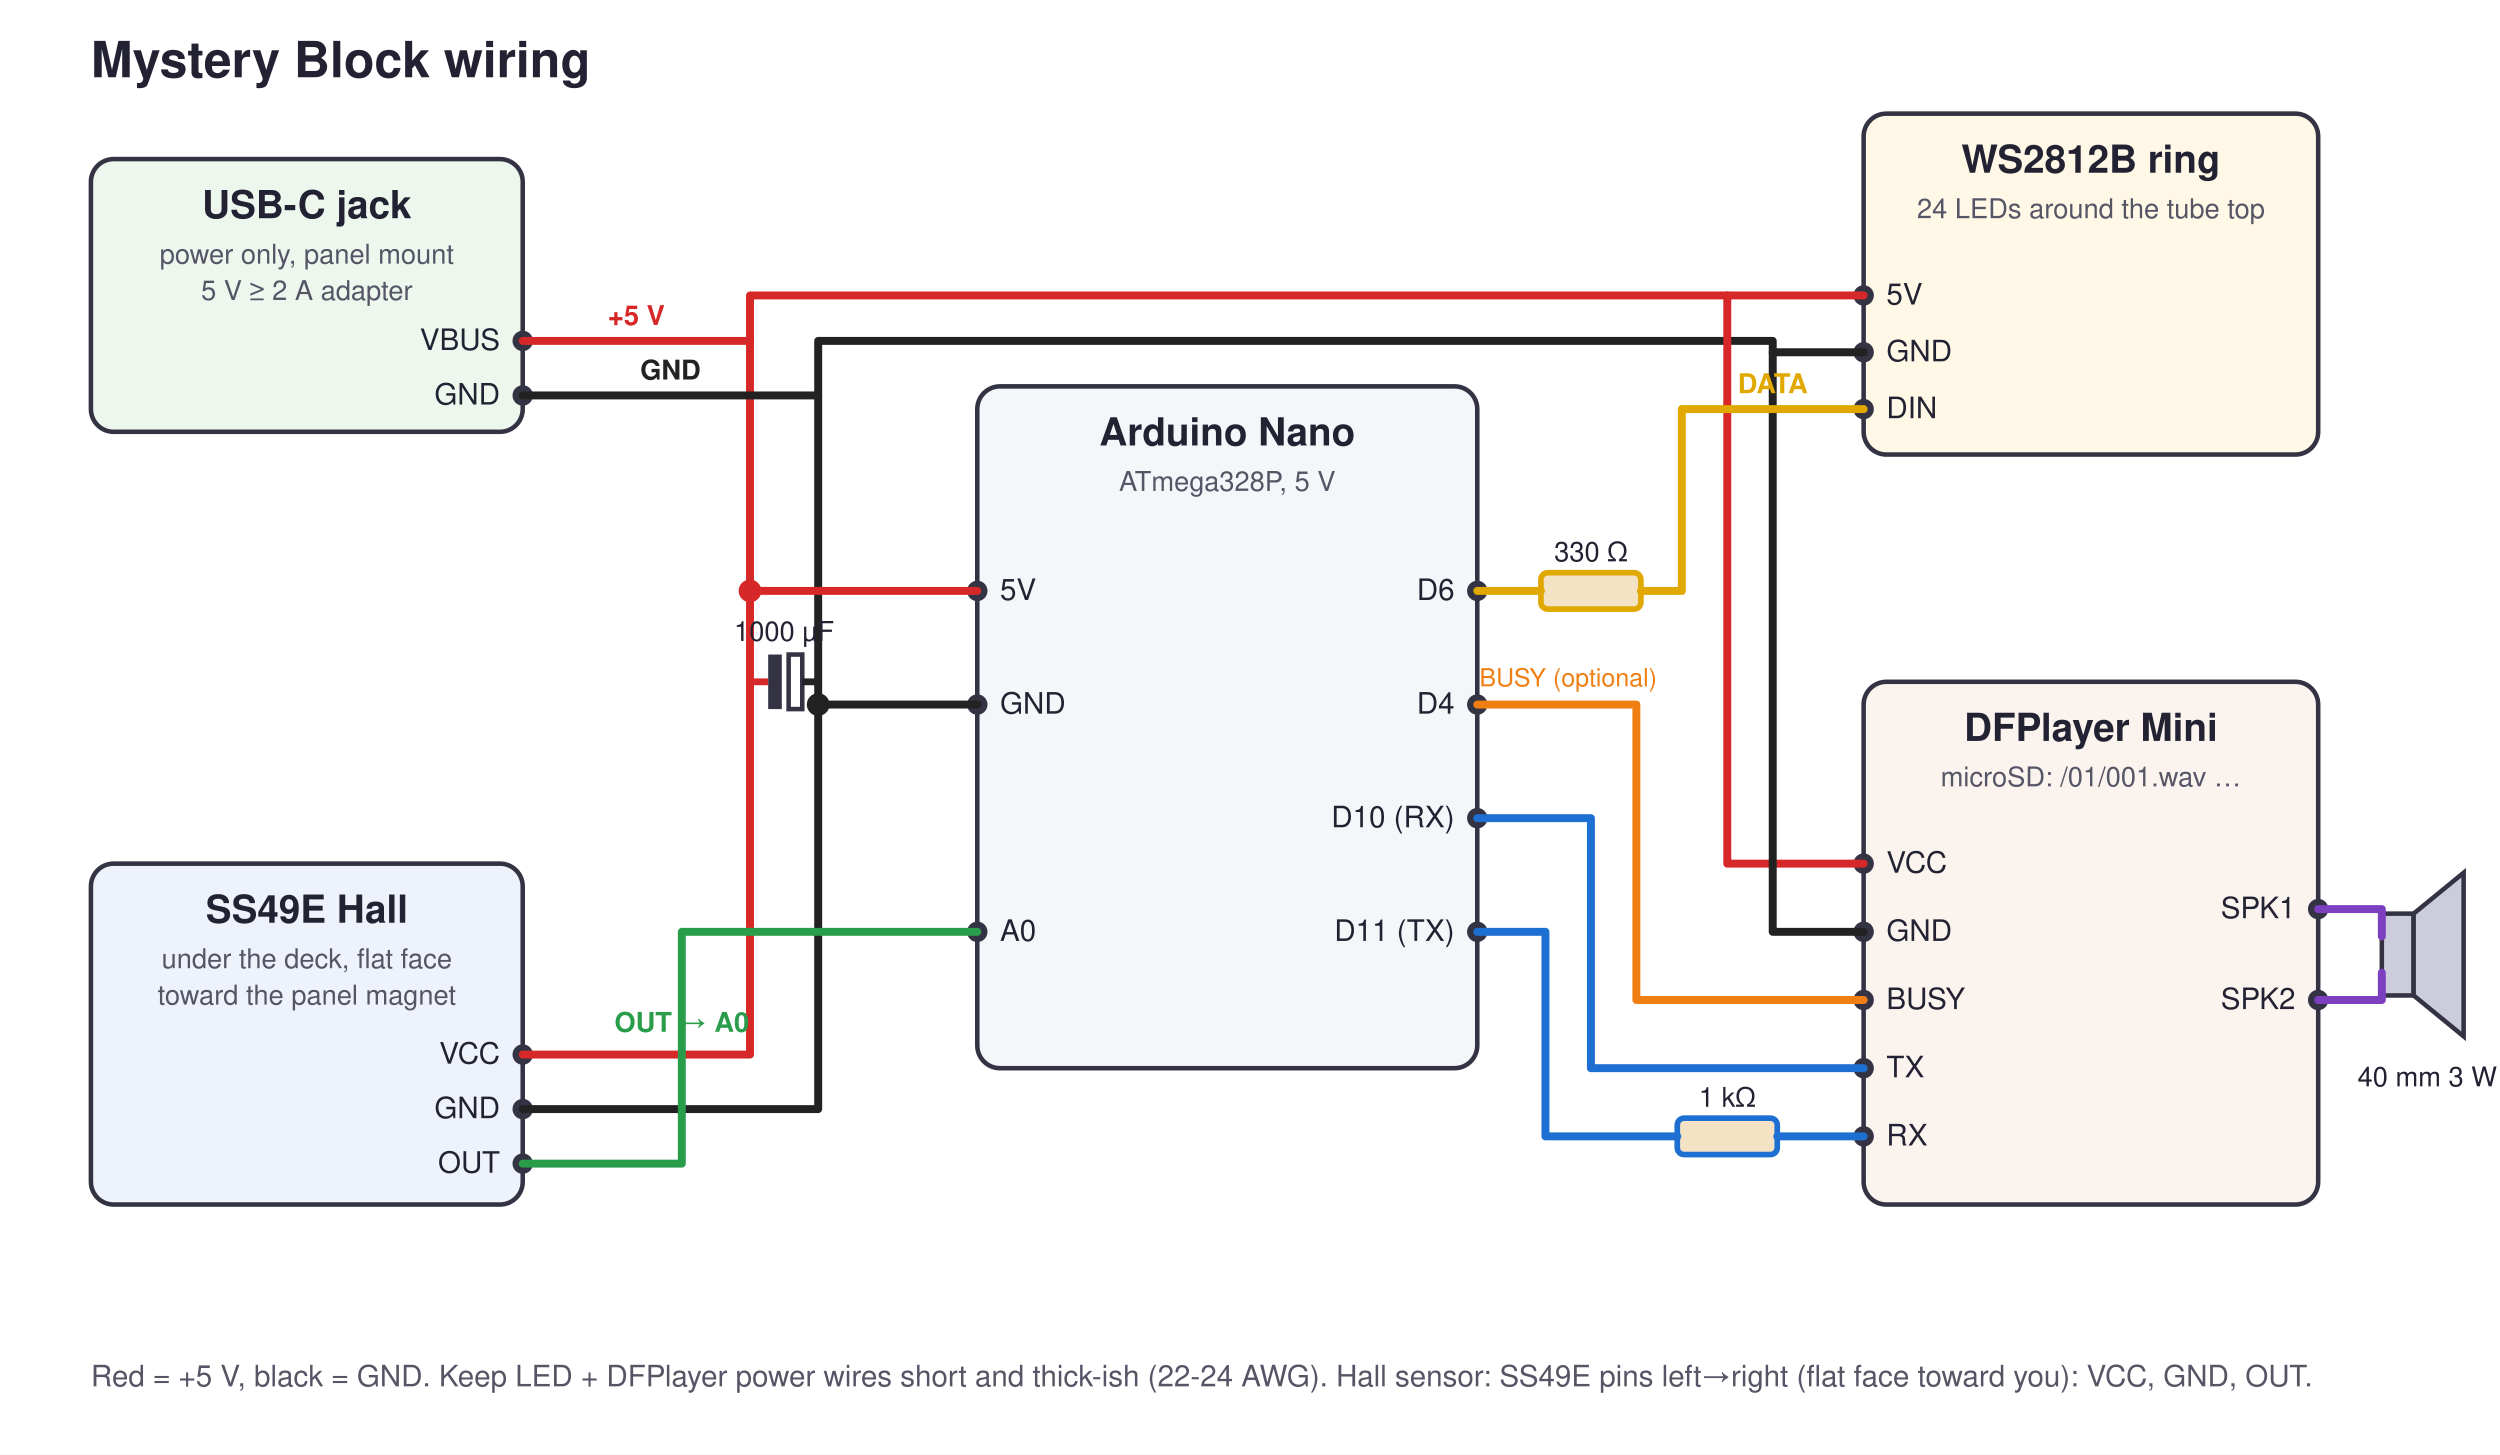
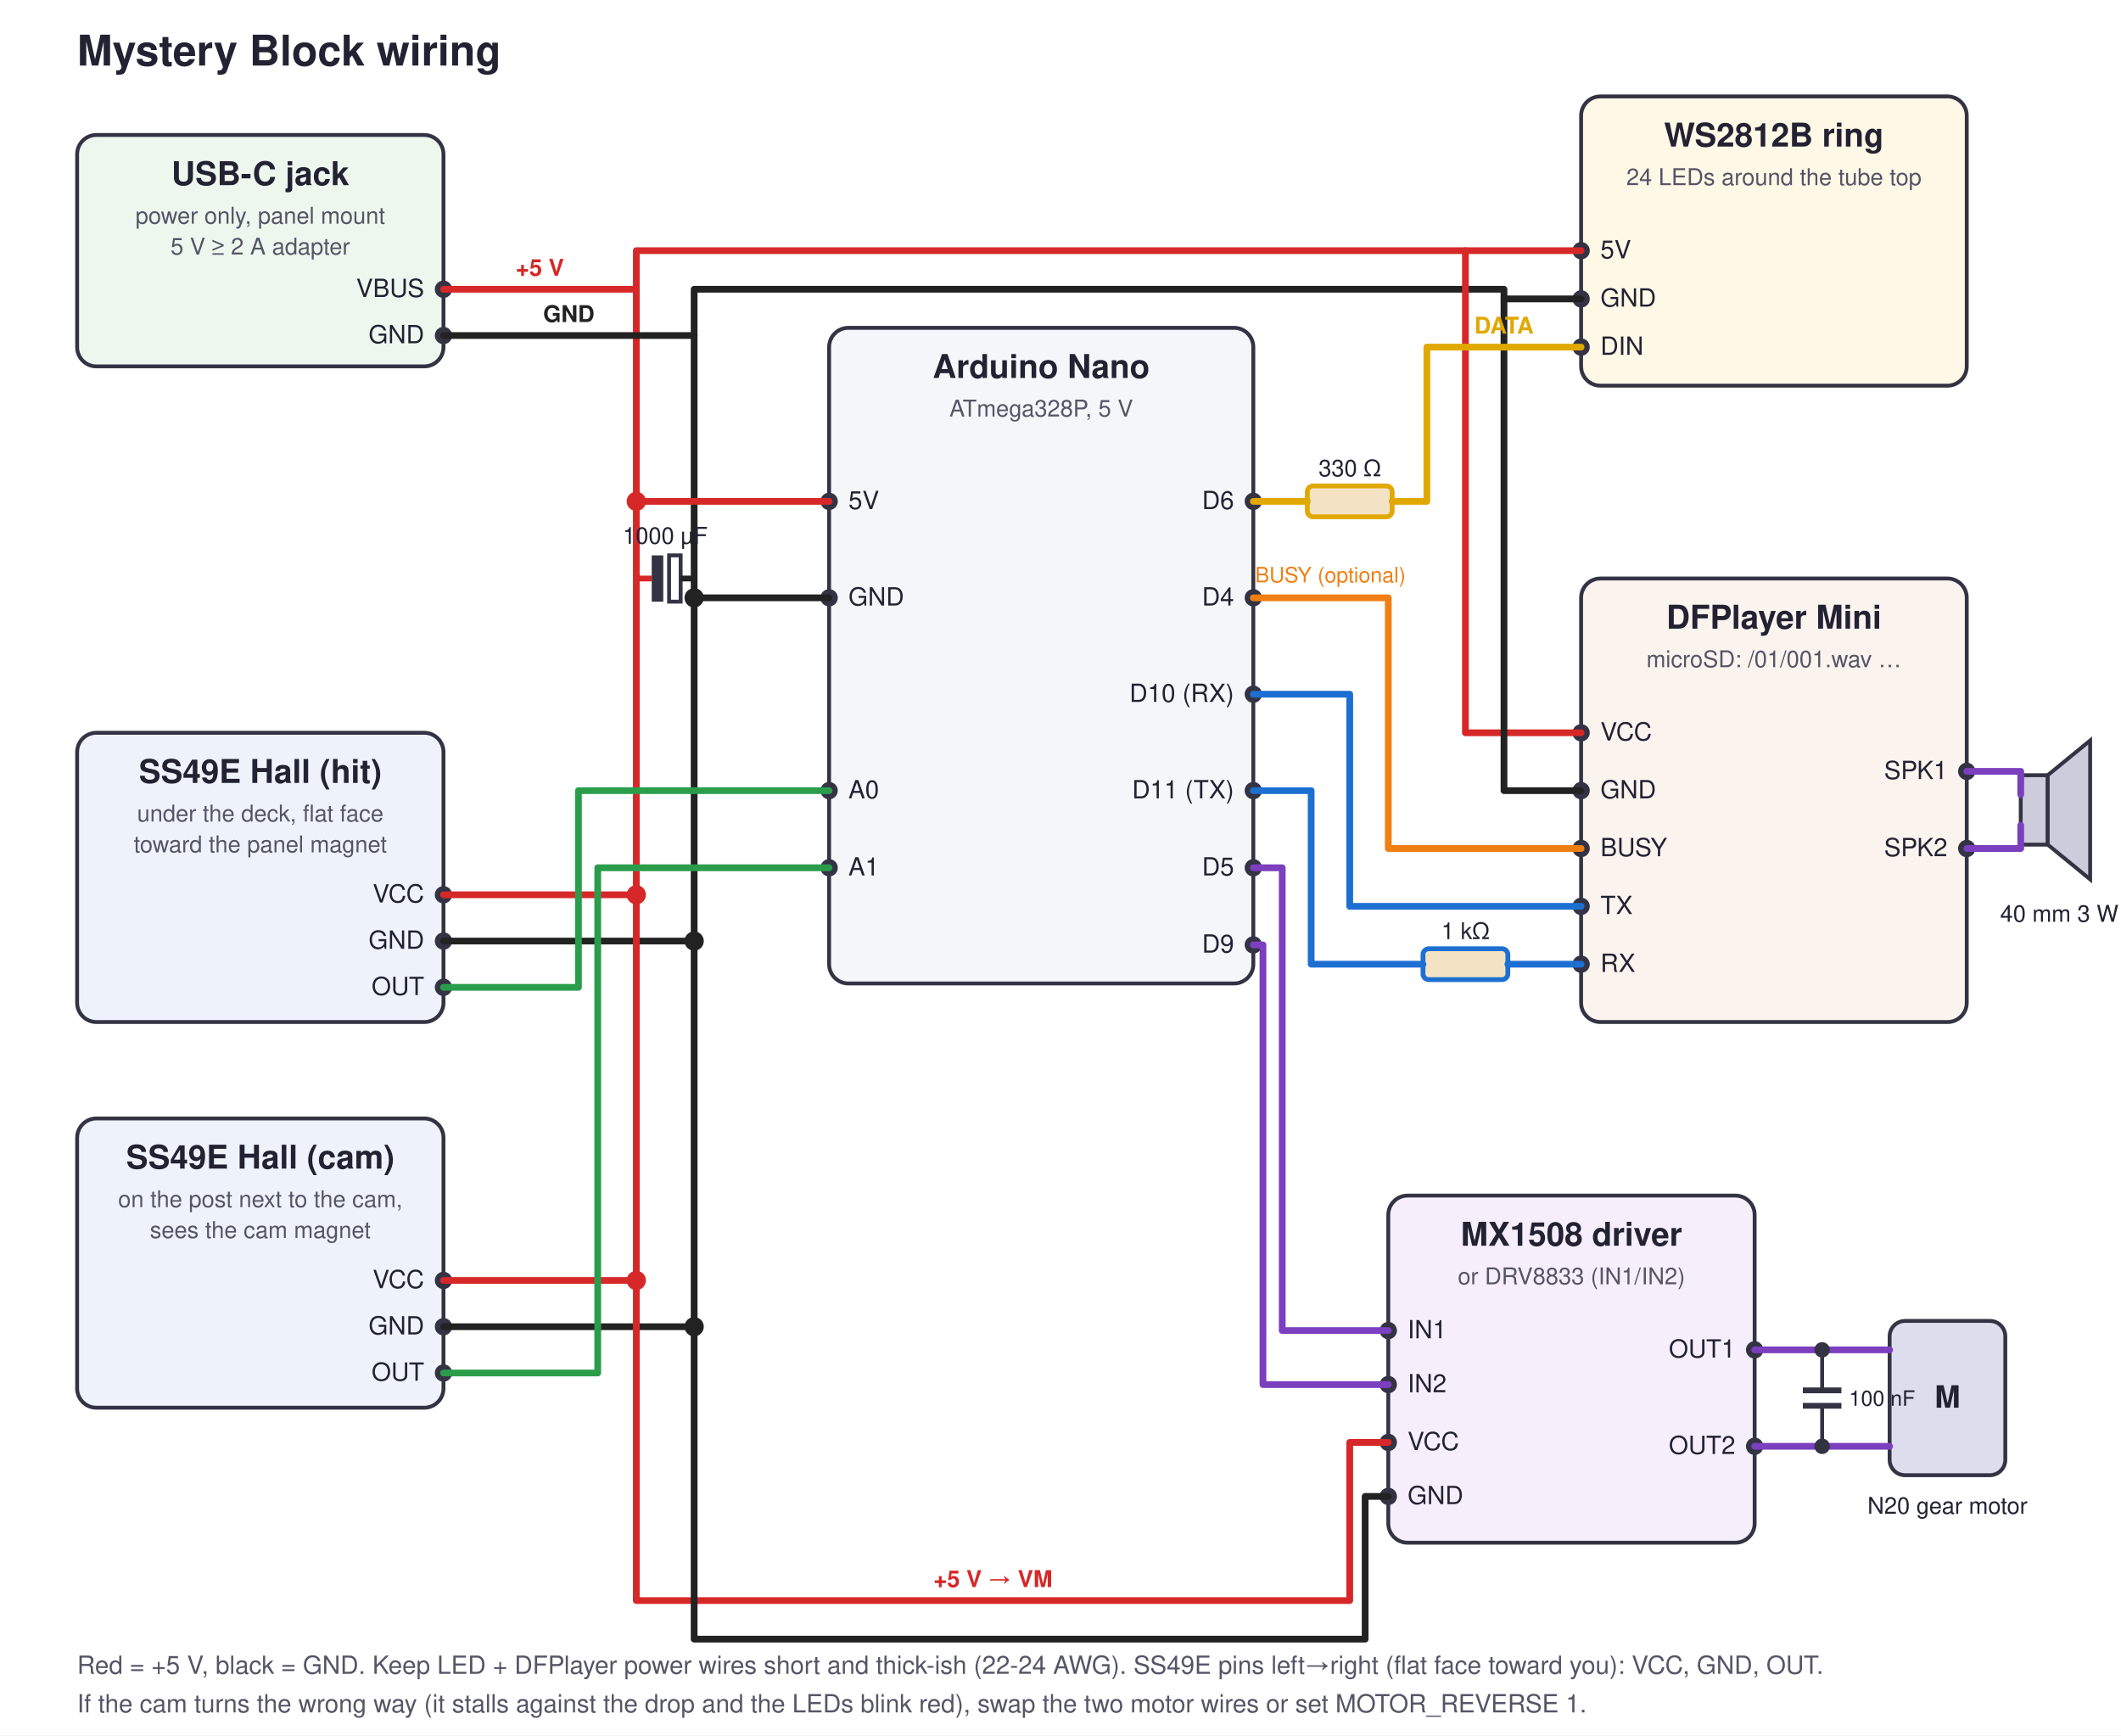
- <svg xmlns="http://www.w3.org/2000/svg" width="1100" height="640" viewBox="0 0 1100 640" font-family="Helvetica, Arial, sans-serif">
-   <rect width="1100" height="640" fill="#ffffff" />
-   <rect x="430" y="170" width="220" height="300" rx="10" fill="#f4f6fa" stroke="#334" stroke-width="2" />
+ <svg xmlns="http://www.w3.org/2000/svg" width="1100" height="900" viewBox="0 0 1100 900" font-family="Helvetica, Arial, sans-serif">
+   <rect width="1100" height="900" fill="#ffffff" />
+   <rect x="430" y="170" width="220" height="340" rx="10" fill="#f4f6fa" stroke="#334" stroke-width="2" />
  <text x="540.0" y="196" text-anchor="middle" font-size="17" font-weight="bold" fill="#223">Arduino Nano</text>
  <text x="540.0" y="216" text-anchor="middle" font-size="12" fill="#556">ATmega328P, 5 V</text>
  <circle cx="430" cy="260" r="4.5" fill="#334" />
  <text x="440" y="264" text-anchor="start" font-size="13" fill="#223">5V</text>
  <circle cx="430" cy="310" r="4.5" fill="#334" />
  <text x="440" y="314" text-anchor="start" font-size="13" fill="#223">GND</text>
  <circle cx="430" cy="410" r="4.5" fill="#334" />
  <text x="440" y="414" text-anchor="start" font-size="13" fill="#223">A0</text>
+   <circle cx="430" cy="450" r="4.5" fill="#334" />
+   <text x="440" y="454" text-anchor="start" font-size="13" fill="#223">A1</text>
+   <circle cx="650" cy="450" r="4.5" fill="#334" />
+   <text x="640" y="454" text-anchor="end" font-size="13" fill="#223">D5</text>
+   <circle cx="650" cy="490" r="4.5" fill="#334" />
+   <text x="640" y="494" text-anchor="end" font-size="13" fill="#223">D9</text>
  <circle cx="650" cy="260" r="4.5" fill="#334" />
  <text x="640" y="264" text-anchor="end" font-size="13" fill="#223">D6</text>
  <circle cx="650" cy="310" r="4.5" fill="#334" />
  <text x="640" y="314" text-anchor="end" font-size="13" fill="#223">D4</text>
  <circle cx="650" cy="360" r="4.5" fill="#334" />
  <text x="640" y="364" text-anchor="end" font-size="13" fill="#223">D10 (RX)</text>
  <circle cx="650" cy="410" r="4.5" fill="#334" />
  <text x="640" y="414" text-anchor="end" font-size="13" fill="#223">D11 (TX)</text>
  <rect x="40" y="70" width="190" height="120" rx="10" fill="#eef7ee" stroke="#334" stroke-width="2" />
  <text x="135.0" y="96" text-anchor="middle" font-size="17" font-weight="bold" fill="#223">USB-C jack</text>
  <text x="135.0" y="116" text-anchor="middle" font-size="12" fill="#556">power only, panel mount</text>
  <text x="135.0" y="132" text-anchor="middle" font-size="12" fill="#556">5 V ≥ 2 A adapter</text>
  <circle cx="230" cy="150" r="4.5" fill="#334" />
  <text x="220" y="154" text-anchor="end" font-size="13" fill="#223">VBUS</text>
  <circle cx="230" cy="174" r="4.5" fill="#334" />
  <text x="220" y="178" text-anchor="end" font-size="13" fill="#223">GND</text>
  <rect x="40" y="380" width="190" height="150" rx="10" fill="#eef3fb" stroke="#334" stroke-width="2" />
-   <text x="135.0" y="406" text-anchor="middle" font-size="17" font-weight="bold" fill="#223">SS49E Hall</text>
+   <text x="135.0" y="406" text-anchor="middle" font-size="17" font-weight="bold" fill="#223">SS49E Hall (hit)</text>
  <text x="135.0" y="426" text-anchor="middle" font-size="12" fill="#556">under the deck, flat face</text>
  <text x="135.0" y="442" text-anchor="middle" font-size="12" fill="#556">toward the panel magnet</text>
  <circle cx="230" cy="464" r="4.5" fill="#334" />
  <text x="220" y="468" text-anchor="end" font-size="13" fill="#223">VCC</text>
  <circle cx="230" cy="488" r="4.5" fill="#334" />
  <text x="220" y="492" text-anchor="end" font-size="13" fill="#223">GND</text>
  <circle cx="230" cy="512" r="4.5" fill="#334" />
  <text x="220" y="516" text-anchor="end" font-size="13" fill="#223">OUT</text>
  <rect x="820" y="300" width="200" height="230" rx="10" fill="#fbf3ee" stroke="#334" stroke-width="2" />
  <text x="920.0" y="326" text-anchor="middle" font-size="17" font-weight="bold" fill="#223">DFPlayer Mini</text>
  <text x="920.0" y="346" text-anchor="middle" font-size="12" fill="#556">microSD: /01/001.wav …</text>
  <circle cx="820" cy="380" r="4.5" fill="#334" />
  <text x="830" y="384" text-anchor="start" font-size="13" fill="#223">VCC</text>
  <circle cx="820" cy="410" r="4.5" fill="#334" />
  <text x="830" y="414" text-anchor="start" font-size="13" fill="#223">GND</text>
  <circle cx="820" cy="440" r="4.5" fill="#334" />
  <text x="830" y="444" text-anchor="start" font-size="13" fill="#223">BUSY</text>
  <circle cx="820" cy="470" r="4.5" fill="#334" />
  <text x="830" y="474" text-anchor="start" font-size="13" fill="#223">TX</text>
  <circle cx="820" cy="500" r="4.5" fill="#334" />
  <text x="830" y="504" text-anchor="start" font-size="13" fill="#223">RX</text>
  <circle cx="1020" cy="400" r="4.5" fill="#334" />
  <text x="1010" y="404" text-anchor="end" font-size="13" fill="#223">SPK1</text>
  <circle cx="1020" cy="440" r="4.5" fill="#334" />
  <text x="1010" y="444" text-anchor="end" font-size="13" fill="#223">SPK2</text>
  <rect x="820" y="50" width="200" height="150" rx="10" fill="#fff8e6" stroke="#334" stroke-width="2" />
  <text x="920.0" y="76" text-anchor="middle" font-size="17" font-weight="bold" fill="#223">WS2812B ring</text>
  <text x="920.0" y="96" text-anchor="middle" font-size="12" fill="#556">24 LEDs around the tube top</text>
  <circle cx="820" cy="130" r="4.5" fill="#334" />
  <text x="830" y="134" text-anchor="start" font-size="13" fill="#223">5V</text>
  <circle cx="820" cy="155" r="4.5" fill="#334" />
  <text x="830" y="159" text-anchor="start" font-size="13" fill="#223">GND</text>
  <circle cx="820" cy="180" r="4.5" fill="#334" />
  <text x="830" y="184" text-anchor="start" font-size="13" fill="#223">DIN</text>
+   <rect x="40" y="580" width="190" height="150" rx="10" fill="#eef3fb" stroke="#334" stroke-width="2" />
+   <text x="135.0" y="606" text-anchor="middle" font-size="17" font-weight="bold" fill="#223">SS49E Hall (cam)</text>
+   <text x="135.0" y="626" text-anchor="middle" font-size="12" fill="#556">on the post next to the cam,</text>
+   <text x="135.0" y="642" text-anchor="middle" font-size="12" fill="#556">sees the cam magnet</text>
+   <circle cx="230" cy="664" r="4.5" fill="#334" />
+   <text x="220" y="668" text-anchor="end" font-size="13" fill="#223">VCC</text>
+   <circle cx="230" cy="688" r="4.5" fill="#334" />
+   <text x="220" y="692" text-anchor="end" font-size="13" fill="#223">GND</text>
+   <circle cx="230" cy="712" r="4.5" fill="#334" />
+   <text x="220" y="716" text-anchor="end" font-size="13" fill="#223">OUT</text>
+   <rect x="720" y="620" width="190" height="180" rx="10" fill="#f6eefb" stroke="#334" stroke-width="2" />
+   <text x="815.0" y="646" text-anchor="middle" font-size="17" font-weight="bold" fill="#223">MX1508 driver</text>
+   <text x="815.0" y="666" text-anchor="middle" font-size="12" fill="#556">or DRV8833 (IN1/IN2)</text>
+   <circle cx="720" cy="690" r="4.5" fill="#334" />
+   <text x="730" y="694" text-anchor="start" font-size="13" fill="#223">IN1</text>
+   <circle cx="720" cy="718" r="4.5" fill="#334" />
+   <text x="730" y="722" text-anchor="start" font-size="13" fill="#223">IN2</text>
+   <circle cx="720" cy="748" r="4.5" fill="#334" />
+   <text x="730" y="752" text-anchor="start" font-size="13" fill="#223">VCC</text>
+   <circle cx="720" cy="776" r="4.5" fill="#334" />
+   <text x="730" y="780" text-anchor="start" font-size="13" fill="#223">GND</text>
+   <circle cx="910" cy="700" r="4.5" fill="#334" />
+   <text x="900" y="704" text-anchor="end" font-size="13" fill="#223">OUT1</text>
+   <circle cx="910" cy="750" r="4.5" fill="#334" />
+   <text x="900" y="754" text-anchor="end" font-size="13" fill="#223">OUT2</text>
+   <rect x="980" y="685" width="60" height="80" rx="8" fill="#dde" stroke="#334" stroke-width="2" />
+   <text x="1010" y="730" text-anchor="middle" font-size="16" font-weight="bold" fill="#223">M</text>
+   <text x="1010" y="785" text-anchor="middle" font-size="12" fill="#223">N20 gear motor</text>
+   <polyline points="910,700 980,700" fill="none" stroke="#7b3fbf" stroke-width="3.5" stroke-linejoin="round" stroke-linecap="round" />
+   <polyline points="910,750 980,750" fill="none" stroke="#7b3fbf" stroke-width="3.5" stroke-linejoin="round" stroke-linecap="round" />
+   <line x1="945" y1="700" x2="945" y2="721" stroke="#334" stroke-width="2" />
+   <line x1="935" y1="721" x2="955" y2="721" stroke="#334" stroke-width="3" />
+   <line x1="935" y1="729" x2="955" y2="729" stroke="#334" stroke-width="3" />
+   <line x1="945" y1="729" x2="945" y2="750" stroke="#334" stroke-width="2" />
+   <circle cx="945" cy="700" r="4" fill="#334" />
+   <circle cx="945" cy="750" r="4" fill="#334" />
+   <text x="959" y="729" font-size="11" fill="#223">100 nF</text>
  <rect x="1048" y="402" width="14" height="36" fill="#ccd" stroke="#334" stroke-width="2" />
  <polygon points="1062,402 1084,384 1084,456 1062,438" fill="#ccd" stroke="#334" stroke-width="2" />
  <text x="1068" y="478" text-anchor="middle" font-size="12" fill="#223">40 mm 3 W</text>
  <polyline points="1020,400 1048,400 1048,412" fill="none" stroke="#7b3fbf" stroke-width="3.5" stroke-linejoin="round" stroke-linecap="round" />
  <polyline points="1020,440 1048,440 1048,428" fill="none" stroke="#7b3fbf" stroke-width="3.5" stroke-linejoin="round" stroke-linecap="round" />
  <polyline points="230,150 330,150 330,464 230,464" fill="none" stroke="#d62828" stroke-width="3.5" stroke-linejoin="round" stroke-linecap="round" />
  <text x="280.0" y="143.0" text-anchor="middle" font-size="12" fill="#d62828" font-weight="bold">+5 V</text>
  <polyline points="230,174 360,174 360,488 230,488" fill="none" stroke="#222222" stroke-width="3.5" stroke-linejoin="round" stroke-linecap="round" />
  <text x="295.0" y="167.0" text-anchor="middle" font-size="12" fill="#222222" font-weight="bold">GND</text>
  <polyline points="330,260 430,260" fill="none" stroke="#d62828" stroke-width="3.5" stroke-linejoin="round" stroke-linecap="round" />
  <polyline points="360,310 430,310" fill="none" stroke="#222222" stroke-width="3.5" stroke-linejoin="round" stroke-linecap="round" />
  <circle cx="330" cy="260" r="5" fill="#d62828" />
  <circle cx="360" cy="310" r="5" fill="#222222" />
  <line x1="330" y1="300" x2="338" y2="300" stroke="#d62828" stroke-width="3" />
  <rect x="338" y="288" width="6" height="24" fill="#334" />
  <rect x="347" y="288" width="6" height="24" fill="#fff" stroke="#334" stroke-width="2" />
  <line x1="353" y1="300" x2="360" y2="300" stroke="#222222" stroke-width="3" />
  <text x="345" y="282" text-anchor="middle" font-size="12" fill="#223">1000 µF</text>
  <polyline points="330,150 330,130 760,130 760,130 820,130" fill="none" stroke="#d62828" stroke-width="3.5" stroke-linejoin="round" stroke-linecap="round" />
  <polyline points="360,174 360,150 780,150 780,155 820,155" fill="none" stroke="#222222" stroke-width="3.5" stroke-linejoin="round" stroke-linecap="round" />
  <polyline points="760,130 760,380 820,380" fill="none" stroke="#d62828" stroke-width="3.5" stroke-linejoin="round" stroke-linecap="round" />
  <polyline points="780,155 780,410 820,410" fill="none" stroke="#222222" stroke-width="3.5" stroke-linejoin="round" stroke-linecap="round" />
+   <polyline points="330,464 330,664 230,664" fill="none" stroke="#d62828" stroke-width="3.5" stroke-linejoin="round" stroke-linecap="round" />
+   <polyline points="360,488 360,688 230,688" fill="none" stroke="#222222" stroke-width="3.5" stroke-linejoin="round" stroke-linecap="round" />
+   <polyline points="330,664 330,830 700,830 700,748 720,748" fill="none" stroke="#d62828" stroke-width="3.5" stroke-linejoin="round" stroke-linecap="round" />
+   <text x="515.0" y="823.0" text-anchor="middle" font-size="12" fill="#d62828" font-weight="bold">+5 V → VM</text>
+   <polyline points="360,688 360,850 708,850 708,776 720,776" fill="none" stroke="#222222" stroke-width="3.5" stroke-linejoin="round" stroke-linecap="round" />
+   <circle cx="330" cy="464" r="5" fill="#d62828" />
+   <circle cx="360" cy="488" r="5" fill="#222222" />
+   <circle cx="330" cy="664" r="5" fill="#d62828" />
+   <circle cx="360" cy="688" r="5" fill="#222222" />
+   <polyline points="230,712 310,712 310,450 430,450" fill="none" stroke="#2a9d4b" stroke-width="3.5" stroke-linejoin="round" stroke-linecap="round" />
+   <polyline points="650,450 665,450 665,690 720,690" fill="none" stroke="#7b3fbf" stroke-width="3.5" stroke-linejoin="round" stroke-linecap="round" />
+   <polyline points="650,490 655,490 655,718 720,718" fill="none" stroke="#7b3fbf" stroke-width="3.5" stroke-linejoin="round" stroke-linecap="round" />
  <polyline points="230,512 300,512 300,410 430,410" fill="none" stroke="#2a9d4b" stroke-width="3.5" stroke-linejoin="round" stroke-linecap="round" />
-   <text x="300.0" y="454.0" text-anchor="middle" font-size="12" fill="#2a9d4b" font-weight="bold">OUT → A0</text>
  <rect x="678" y="252" width="44" height="16" rx="3" fill="#f3e3c4" stroke="#e0a800" stroke-width="2.5" />
  <text x="700" y="247" text-anchor="middle" font-size="12" fill="#223">330 Ω</text>
  <polyline points="650,260 678,260" fill="none" stroke="#e0a800" stroke-width="3.5" stroke-linejoin="round" stroke-linecap="round" />
  <polyline points="722,260 740,260 740,180 820,180" fill="none" stroke="#e0a800" stroke-width="3.5" stroke-linejoin="round" stroke-linecap="round" />
  <text x="780.0" y="173.0" text-anchor="middle" font-size="12" fill="#e0a800" font-weight="bold">DATA</text>
  <polyline points="650,310 720,310 720,440 820,440" fill="none" stroke="#f07f13" stroke-width="3.5" stroke-linejoin="round" stroke-linecap="round" />
  <text x="690" y="302" text-anchor="middle" font-size="11" fill="#f07f13">BUSY (optional)</text>
  <polyline points="650,360 700,360 700,470 820,470" fill="none" stroke="#1d6fd1" stroke-width="3.5" stroke-linejoin="round" stroke-linecap="round" />
  <rect x="738" y="492" width="44" height="16" rx="3" fill="#f3e3c4" stroke="#1d6fd1" stroke-width="2.5" />
  <text x="760" y="487" text-anchor="middle" font-size="12" fill="#223">1 kΩ</text>
  <polyline points="650,410 680,410 680,500 738,500" fill="none" stroke="#1d6fd1" stroke-width="3.5" stroke-linejoin="round" stroke-linecap="round" />
  <polyline points="782,500 820,500" fill="none" stroke="#1d6fd1" stroke-width="3.5" stroke-linejoin="round" stroke-linecap="round" />
-   <text x="40" y="610" font-size="13" fill="#556">Red = +5 V, black = GND. Keep LED + DFPlayer power wires short and thick-ish (22-24 AWG). Hall sensor: SS49E pins left→right (flat face toward you): VCC, GND, OUT.</text>
+   <text x="40" y="868" font-size="13" fill="#556">Red = +5 V, black = GND. Keep LED + DFPlayer power wires short and thick-ish (22-24 AWG). SS49E pins left→right (flat face toward you): VCC, GND, OUT.</text>
+   <text x="40" y="888" font-size="13" fill="#556">If the cam turns the wrong way (it stalls against the drop and the LEDs blink red), swap the two motor wires or set MOTOR_REVERSE 1.</text>
  <text x="40" y="34" font-size="22" font-weight="bold" fill="#223">Mystery Block wiring</text>
</svg>
